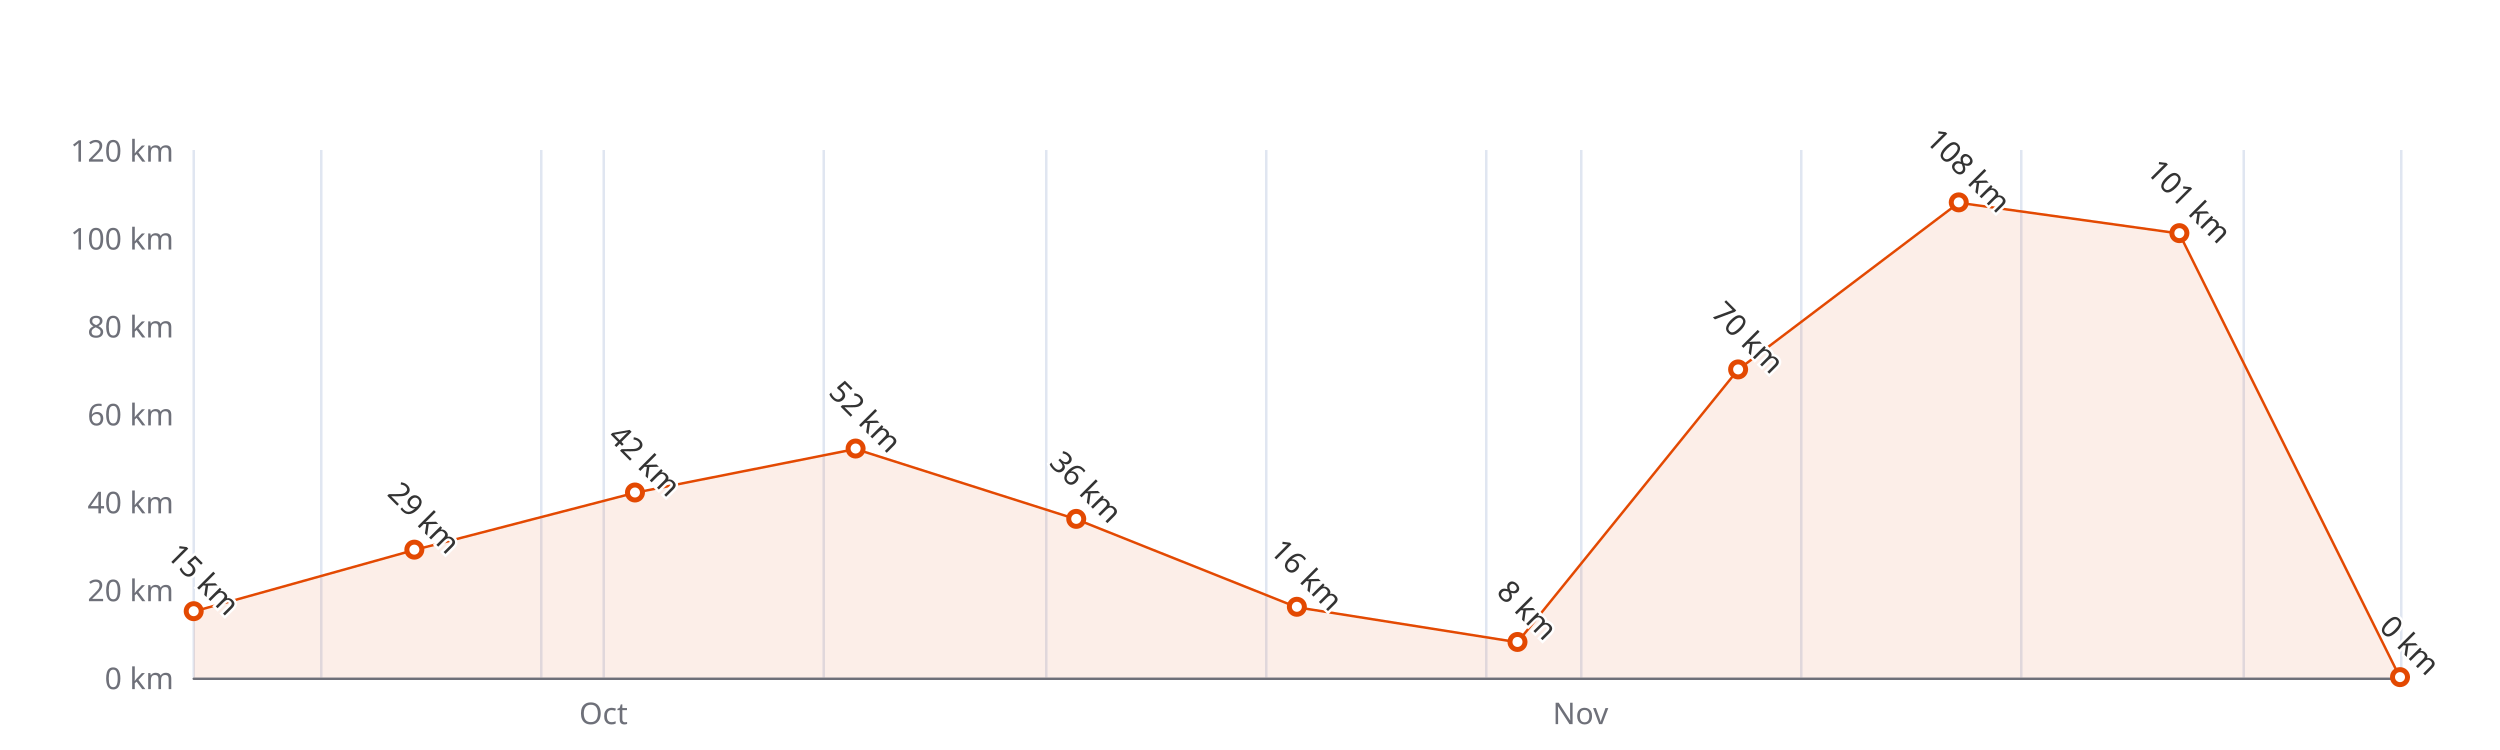
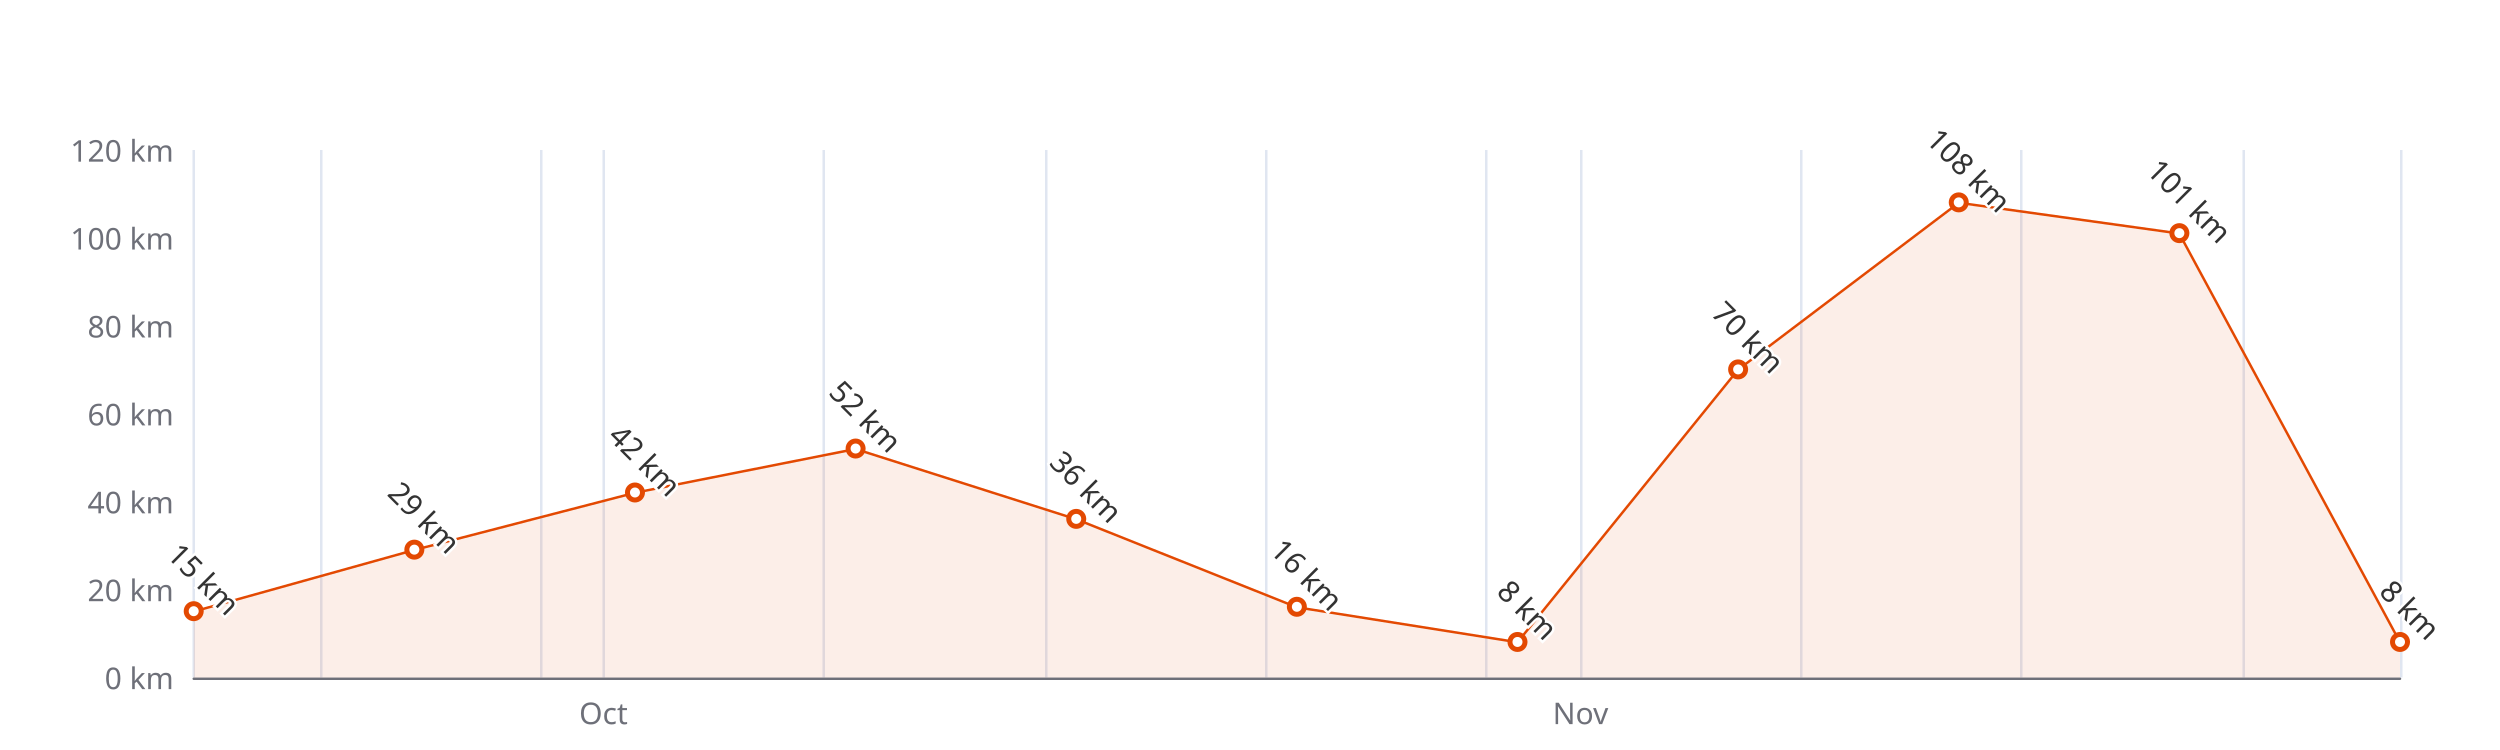
<svg xmlns="http://www.w3.org/2000/svg" width="1000" height="300" version="1.1" baseProfile="full" viewBox="0 0 1000 300">
  <rect width="1000" height="300" x="0" y="0" id="0" fill="#ffffff" />
  <path d="M77.5 60L77.5 271" fill="none" stroke="#E0E6F1" />
  <path d="M128.5 60L128.5 271" fill="none" stroke="#E0E6F1" />
  <path d="M216.5 60L216.5 271" fill="none" stroke="#E0E6F1" />
  <path d="M241.5 60L241.5 271" fill="none" stroke="#E0E6F1" />
  <path d="M329.5 60L329.5 271" fill="none" stroke="#E0E6F1" />
  <path d="M418.5 60L418.5 271" fill="none" stroke="#E0E6F1" />
  <path d="M506.5 60L506.5 271" fill="none" stroke="#E0E6F1" />
  <path d="M594.5 60L594.5 271" fill="none" stroke="#E0E6F1" />
  <path d="M632.5 60L632.5 271" fill="none" stroke="#E0E6F1" />
  <path d="M720.5 60L720.5 271" fill="none" stroke="#E0E6F1" />
  <path d="M808.5 60L808.5 271" fill="none" stroke="#E0E6F1" />
  <path d="M897.5 60L897.5 271" fill="none" stroke="#E0E6F1" />
  <path d="M960.5 60L960.5 271" fill="none" stroke="#E0E6F1" />
  <path d="M77.5 271.5L960 271.5" fill="none" stroke="#6E7079" stroke-linecap="round" />
  <text dominant-baseline="central" text-anchor="end" style="font-size:12px;font-family:sans-serif;" xml:space="preserve" transform="translate(69.48 271)" fill="#6E7079">0 km</text>
  <text dominant-baseline="central" text-anchor="end" style="font-size:12px;font-family:sans-serif;" xml:space="preserve" transform="translate(69.48 235.8333)" fill="#6E7079">20 km</text>
  <text dominant-baseline="central" text-anchor="end" style="font-size:12px;font-family:sans-serif;" xml:space="preserve" transform="translate(69.48 200.6667)" fill="#6E7079">40 km</text>
  <text dominant-baseline="central" text-anchor="end" style="font-size:12px;font-family:sans-serif;" xml:space="preserve" transform="translate(69.48 165.5)" fill="#6E7079">60 km</text>
  <text dominant-baseline="central" text-anchor="end" style="font-size:12px;font-family:sans-serif;" xml:space="preserve" transform="translate(69.48 130.3333)" fill="#6E7079">80 km</text>
  <text dominant-baseline="central" text-anchor="end" style="font-size:12px;font-family:sans-serif;" xml:space="preserve" transform="translate(69.48 95.1667)" fill="#6E7079">100 km</text>
  <text dominant-baseline="central" text-anchor="end" style="font-size:12px;font-family:sans-serif;" xml:space="preserve" transform="translate(69.48 60)" fill="#6E7079">120 km</text>
  <text dominant-baseline="central" text-anchor="middle" style="font: normal normal 12px sans-serif" y="6" transform="translate(241.3766 279)" fill="#6E7079">Oct</text>
  <text dominant-baseline="central" text-anchor="middle" style="font: normal normal 12px sans-serif" y="6" transform="translate(632.2069 279)" fill="#6E7079">Nov</text>
  <g clip-path="url(#zr4-c0)">
-     <path d="M77.5 244.6L165.7 220L254 197.1L342.2 179.6L430.5 207.7L518.7 242.9L607 256.9L695.2 147.9L783.5 81.1L871.7 93.4L960 271L871.7 271L783.5 271L695.2 271L607 271L518.7 271L430.5 271L342.2 271L254 271L165.7 271L77.5 271Z" fill="rgb(227,73,2)" fill-opacity="0.09" />
-     <path d="M77.5 244.6L165.7 220L254 197.1L342.2 179.6L430.5 207.7L518.7 242.9L607 256.9L695.2 147.9L783.5 81.1L871.7 93.4L960 271" fill="none" stroke="#E34902" stroke-linejoin="bevel" />
+     <path d="M77.5 244.6L165.7 220L254 197.1L342.2 179.6L430.5 207.7L518.7 242.9L607 256.9L695.2 147.9L783.5 81.1L871.7 93.4L960 256.9L960 271L871.7 271L783.5 271L695.2 271L607 271L518.7 271L430.5 271L342.2 271L254 271L165.7 271L77.5 271Z" fill="rgb(227,73,2)" fill-opacity="0.09" />
+     <path d="M77.5 244.6L165.7 220L254 197.1L342.2 179.6L430.5 207.7L518.7 242.9L607 256.9L695.2 147.9L783.5 81.1L871.7 93.4L960 256.9" fill="none" stroke="#E34902" stroke-linejoin="bevel" />
  </g>
  <path d="M1 0A1 1 0 1 1 1 -0.1A1 1 0 0 1 1 0" transform="matrix(3,0,0,3,77.48,244.625)" fill="#fff" stroke="#E34902" stroke-width="0.667" />
  <path d="M1 0A1 1 0 1 1 1 -0.1A1 1 0 0 1 1 0" transform="matrix(3,0,0,3,165.732,220.0083)" fill="#fff" stroke="#E34902" stroke-width="0.667" />
  <path d="M1 0A1 1 0 1 1 1 -0.1A1 1 0 0 1 1 0" transform="matrix(3,0,0,3,253.984,197.15)" fill="#fff" stroke="#E34902" stroke-width="0.667" />
  <path d="M1 0A1 1 0 1 1 1 -0.1A1 1 0 0 1 1 0" transform="matrix(3,0,0,3,342.236,179.5667)" fill="#fff" stroke="#E34902" stroke-width="0.667" />
  <path d="M1 0A1 1 0 1 1 1 -0.1A1 1 0 0 1 1 0" transform="matrix(3,0,0,3,430.488,207.7)" fill="#fff" stroke="#E34902" stroke-width="0.667" />
  <path d="M1 0A1 1 0 1 1 1 -0.1A1 1 0 0 1 1 0" transform="matrix(3,0,0,3,518.74,242.8667)" fill="#fff" stroke="#E34902" stroke-width="0.667" />
  <path d="M1 0A1 1 0 1 1 1 -0.1A1 1 0 0 1 1 0" transform="matrix(3,0,0,3,606.992,256.9333)" fill="#fff" stroke="#E34902" stroke-width="0.667" />
  <path d="M1 0A1 1 0 1 1 1 -0.1A1 1 0 0 1 1 0" transform="matrix(3,0,0,3,695.244,147.9167)" fill="#fff" stroke="#E34902" stroke-width="0.667" />
  <path d="M1 0A1 1 0 1 1 1 -0.1A1 1 0 0 1 1 0" transform="matrix(3,0,0,3,783.496,81.1)" fill="#fff" stroke="#E34902" stroke-width="0.667" />
  <path d="M1 0A1 1 0 1 1 1 -0.1A1 1 0 0 1 1 0" transform="matrix(3,0,0,3,871.748,93.4083)" fill="#fff" stroke="#E34902" stroke-width="0.667" />
-   <path d="M1 0A1 1 0 1 1 1 -0.1A1 1 0 0 1 1 0" transform="matrix(3,0,0,3,960,271)" fill="#fff" stroke="#E34902" stroke-width="0.667" />
+   <path d="M1 0A1 1 0 1 1 1 -0.1A1 1 0 0 1 1 0" transform="matrix(3,0,0,3,960,256.9333)" fill="#fff" stroke="#E34902" stroke-width="0.667" />
  <text dominant-baseline="central" text-anchor="middle" style="font-size:12px;font-family:sans-serif;" xml:space="preserve" y="-6" transform="matrix(0.707,0.707,-0.707,0.707,77.48,235.625)" fill="#333" stroke="rgb(255,255,255)" stroke-width="2" paint-order="stroke" stroke-miterlimit="2">15 km</text>
  <text dominant-baseline="central" text-anchor="middle" style="font-size:12px;font-family:sans-serif;" xml:space="preserve" y="-6" transform="matrix(0.707,0.707,-0.707,0.707,165.732,211.0083)" fill="#333" stroke="rgb(255,255,255)" stroke-width="2" paint-order="stroke" stroke-miterlimit="2">29 km</text>
  <text dominant-baseline="central" text-anchor="middle" style="font-size:12px;font-family:sans-serif;" xml:space="preserve" y="-6" transform="matrix(0.707,0.707,-0.707,0.707,253.984,188.15)" fill="#333" stroke="rgb(255,255,255)" stroke-width="2" paint-order="stroke" stroke-miterlimit="2">42 km</text>
  <text dominant-baseline="central" text-anchor="middle" style="font-size:12px;font-family:sans-serif;" xml:space="preserve" y="-6" transform="matrix(0.707,0.707,-0.707,0.707,342.236,170.5667)" fill="#333" stroke="rgb(255,255,255)" stroke-width="2" paint-order="stroke" stroke-miterlimit="2">52 km</text>
  <text dominant-baseline="central" text-anchor="middle" style="font-size:12px;font-family:sans-serif;" xml:space="preserve" y="-6" transform="matrix(0.707,0.707,-0.707,0.707,430.488,198.7)" fill="#333" stroke="rgb(255,255,255)" stroke-width="2" paint-order="stroke" stroke-miterlimit="2">36 km</text>
  <text dominant-baseline="central" text-anchor="middle" style="font-size:12px;font-family:sans-serif;" xml:space="preserve" y="-6" transform="matrix(0.707,0.707,-0.707,0.707,518.74,233.8667)" fill="#333" stroke="rgb(255,255,255)" stroke-width="2" paint-order="stroke" stroke-miterlimit="2">16 km</text>
  <text dominant-baseline="central" text-anchor="middle" style="font-size:12px;font-family:sans-serif;" xml:space="preserve" y="-6" transform="matrix(0.707,0.707,-0.707,0.707,606.992,247.9333)" fill="#333" stroke="rgb(255,255,255)" stroke-width="2" paint-order="stroke" stroke-miterlimit="2">8 km</text>
  <text dominant-baseline="central" text-anchor="middle" style="font-size:12px;font-family:sans-serif;" xml:space="preserve" y="-6" transform="matrix(0.707,0.707,-0.707,0.707,695.244,138.9167)" fill="#333" stroke="rgb(255,255,255)" stroke-width="2" paint-order="stroke" stroke-miterlimit="2">70 km</text>
  <text dominant-baseline="central" text-anchor="middle" style="font-size:12px;font-family:sans-serif;" xml:space="preserve" y="-6" transform="matrix(0.707,0.707,-0.707,0.707,783.496,72.1)" fill="#333" stroke="rgb(255,255,255)" stroke-width="2" paint-order="stroke" stroke-miterlimit="2">108 km</text>
  <text dominant-baseline="central" text-anchor="middle" style="font-size:12px;font-family:sans-serif;" xml:space="preserve" y="-6" transform="matrix(0.707,0.707,-0.707,0.707,871.748,84.4083)" fill="#333" stroke="rgb(255,255,255)" stroke-width="2" paint-order="stroke" stroke-miterlimit="2">101 km</text>
-   <text dominant-baseline="central" text-anchor="middle" style="font-size:12px;font-family:sans-serif;" xml:space="preserve" y="-6" transform="matrix(0.707,0.707,-0.707,0.707,960,262)" fill="#333" stroke="rgb(255,255,255)" stroke-width="2" paint-order="stroke" stroke-miterlimit="2">0 km</text>
+   <text dominant-baseline="central" text-anchor="middle" style="font-size:12px;font-family:sans-serif;" xml:space="preserve" y="-6" transform="matrix(0.707,0.707,-0.707,0.707,960,247.9333)" fill="#333" stroke="rgb(255,255,255)" stroke-width="2" paint-order="stroke" stroke-miterlimit="2">8 km</text>
  <defs>
    <clipPath id="zr4-c0">
      <path d="M76 59.5l884 0l0 212l-884 0Z" fill="#000" />
    </clipPath>
  </defs>
</svg>
